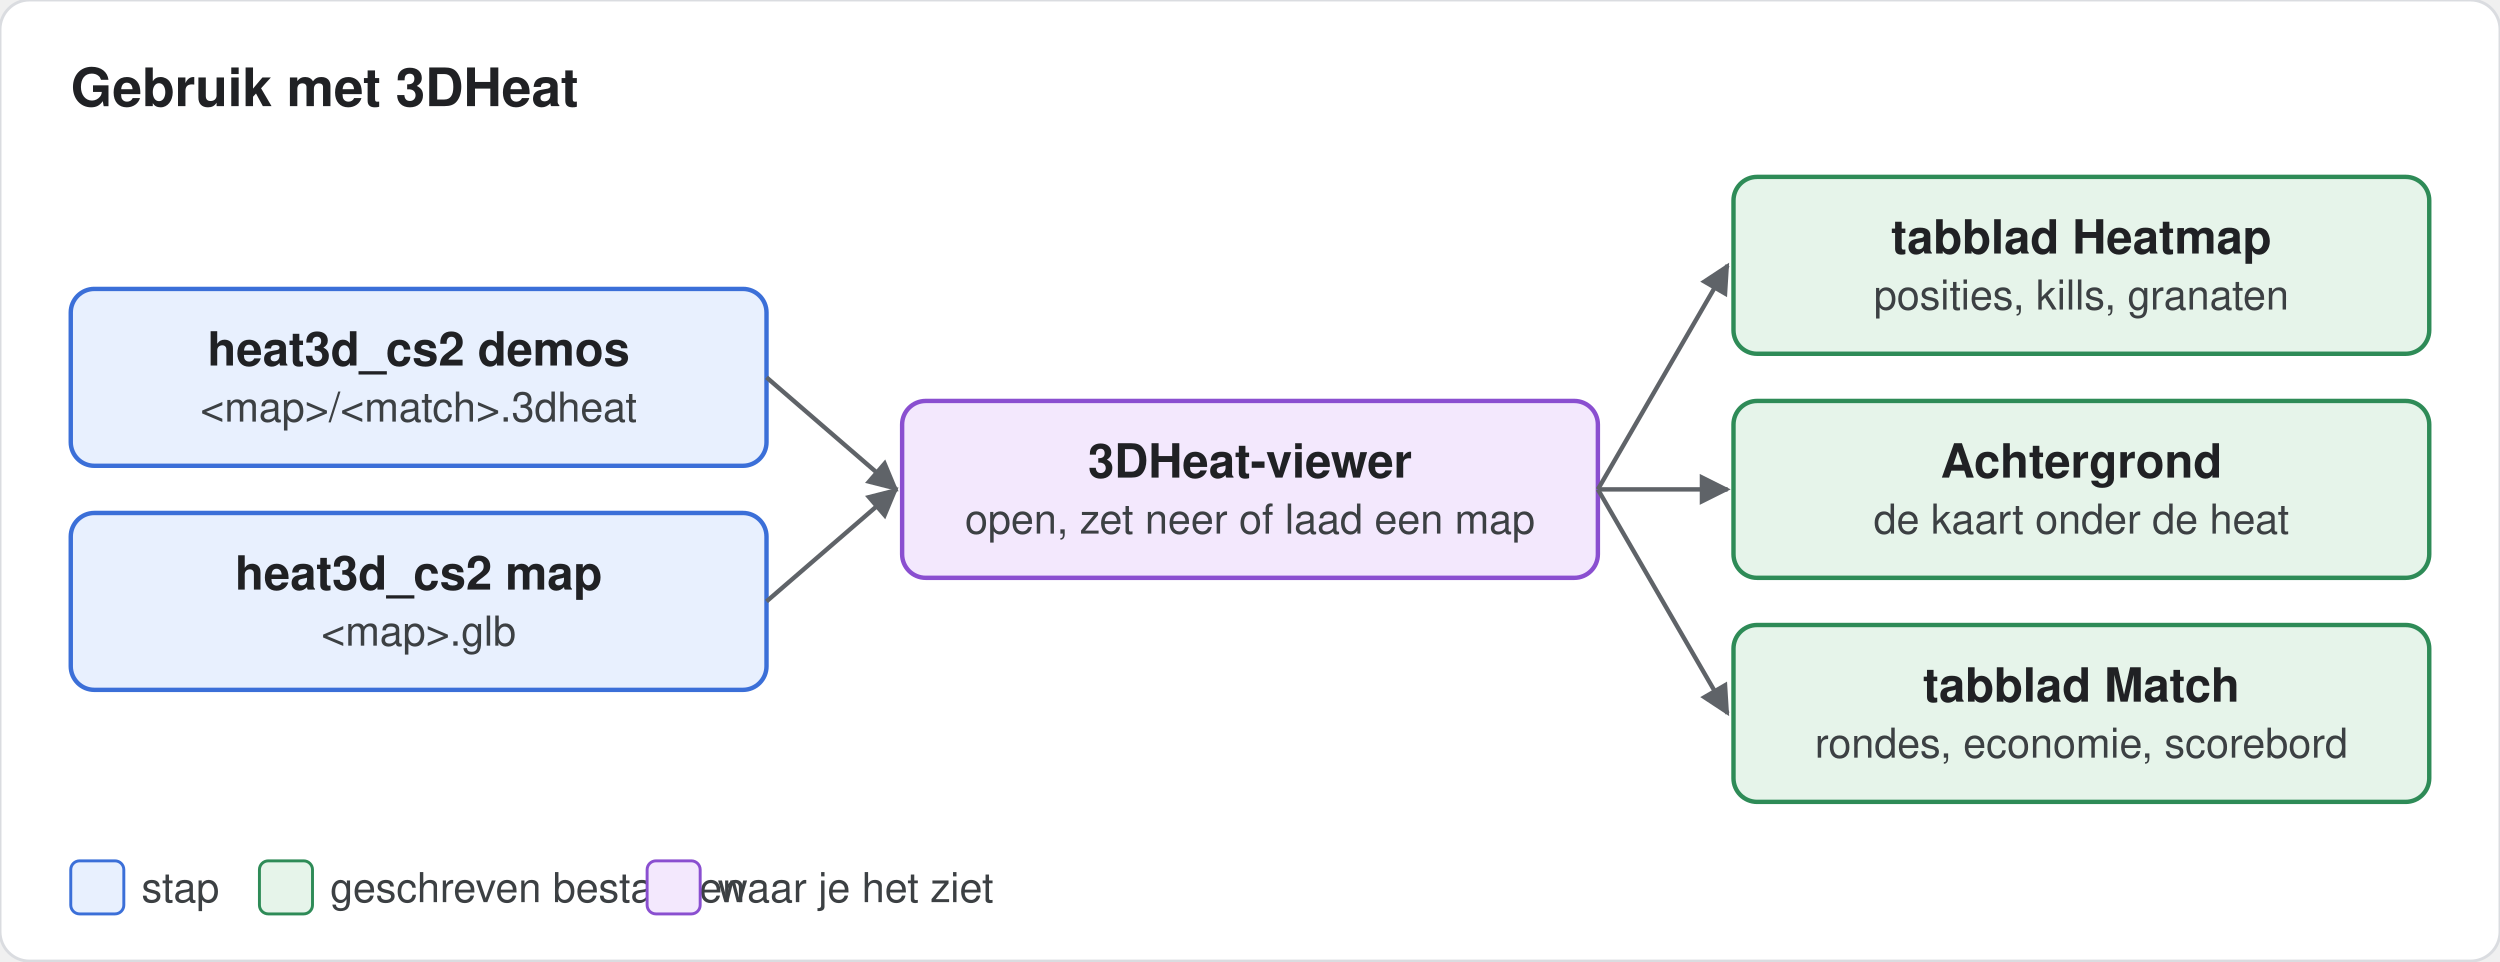
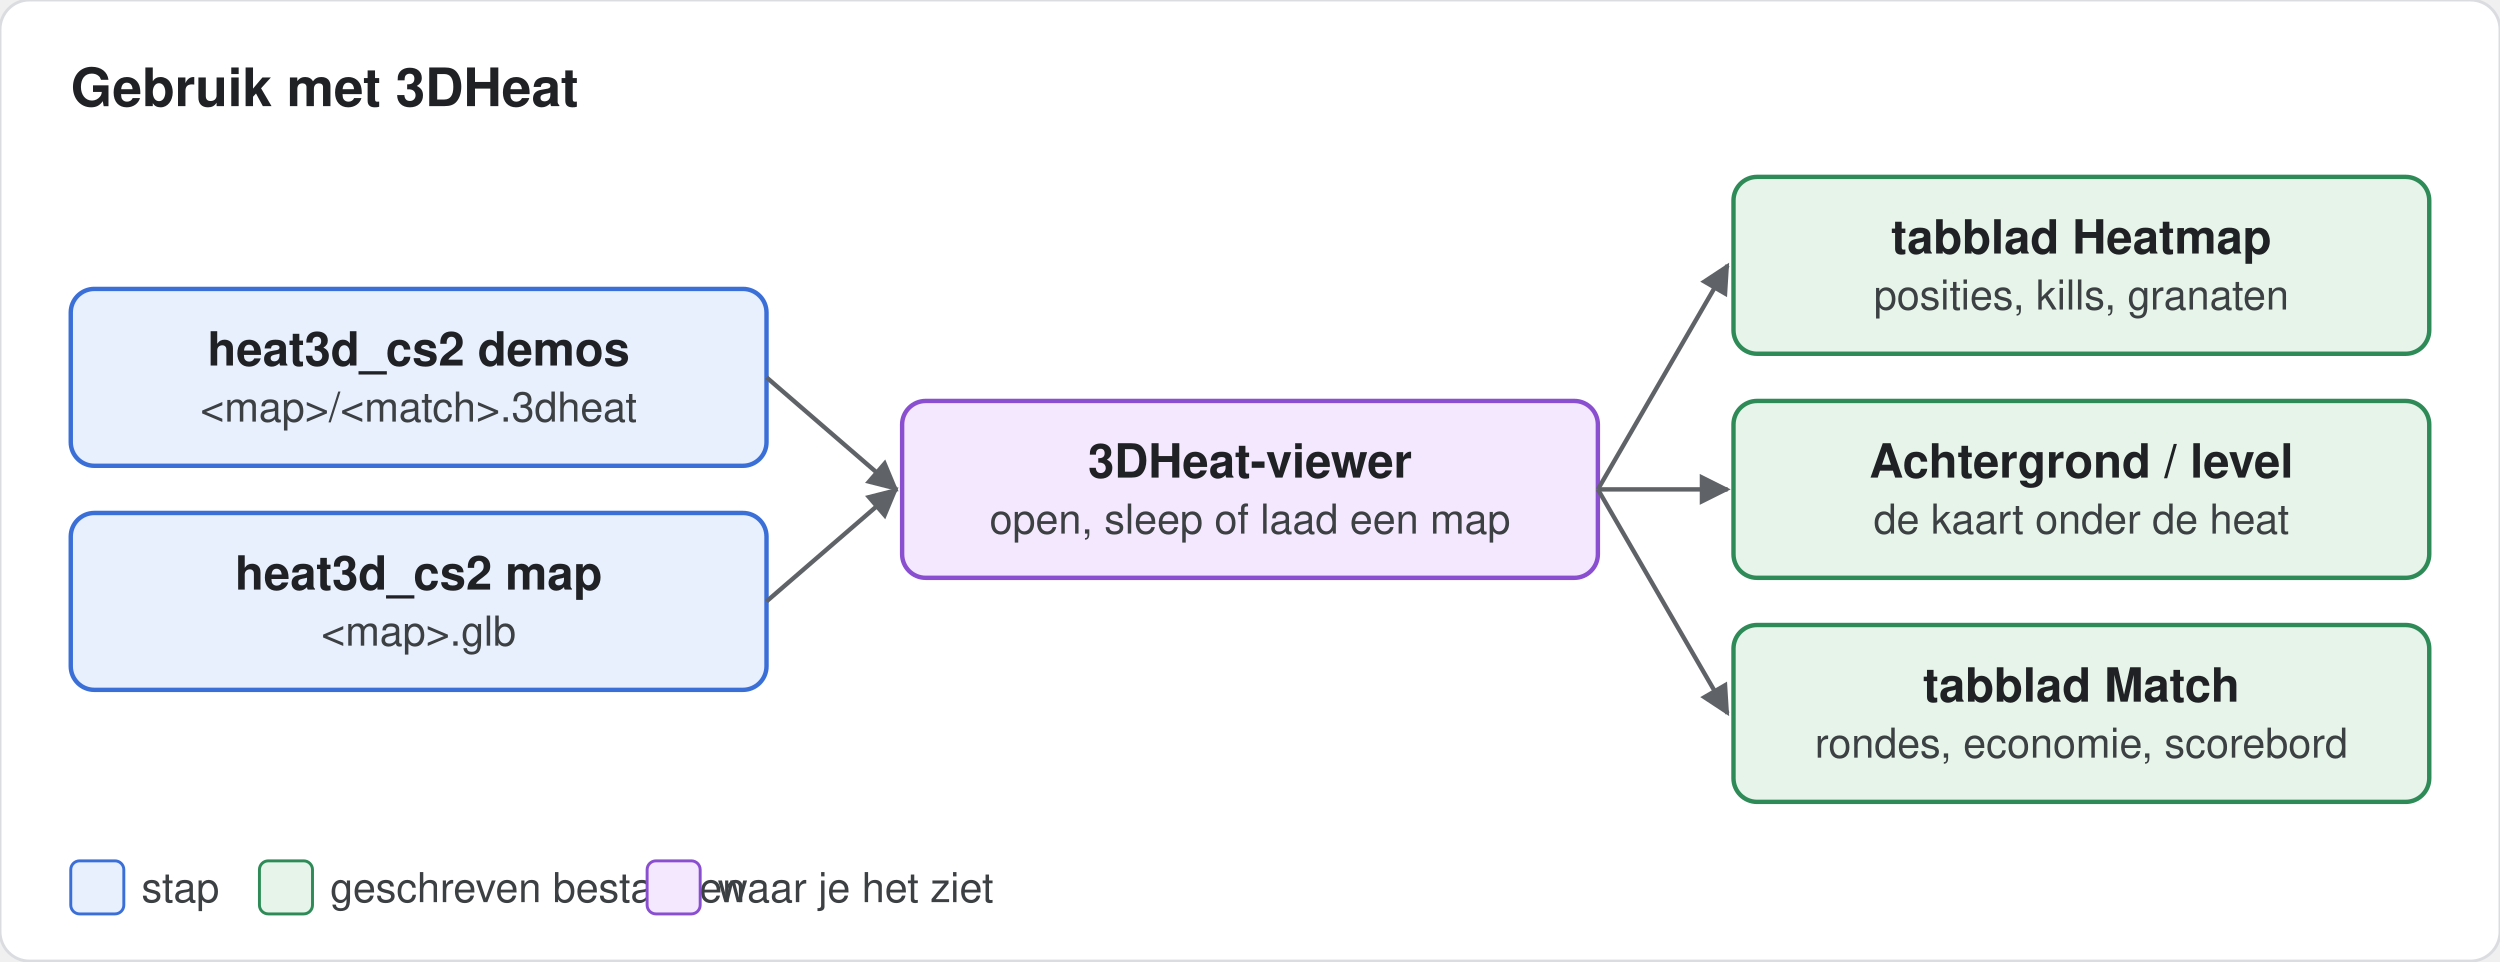
<svg xmlns="http://www.w3.org/2000/svg" width="848" height="326" viewBox="0 0 848 326" font-family="Segoe UI,Helvetica,Arial,sans-serif" role="img" aria-label="Using it with 3DHeat">
  <defs>
    <marker id="a" viewBox="0 0 10 10" refX="9" refY="5" markerWidth="7" markerHeight="7" orient="auto">
      <path d="M0,0 L10,5 L0,10 z" fill="#5f6368" />
    </marker>
  </defs>
  <rect width="848" height="326" rx="10" fill="#ffffff" stroke="#dadce0" />
  <text x="24" y="36" font-size="18" font-weight="600" fill="#202124">Gebruik met 3DHeat</text>
  <rect x="24" y="98.0" width="236" height="60" rx="8" fill="#e8f0fe" stroke="#3b6fd8" stroke-width="1.5" />
  <text x="142.0" y="124.0" text-anchor="middle" font-weight="600" font-size="16" fill="#202124">heat3d_cs2 demos</text>
  <text x="142.0" y="143.0" text-anchor="middle" font-size="14" fill="#3c4043">&lt;map&gt;/&lt;match&gt;.3dheat</text>
  <rect x="24" y="174.0" width="236" height="60" rx="8" fill="#e8f0fe" stroke="#3b6fd8" stroke-width="1.5" />
  <text x="142.0" y="200.0" text-anchor="middle" font-weight="600" font-size="16" fill="#202124">heat3d_cs2 map</text>
  <text x="142.0" y="219.0" text-anchor="middle" font-size="14" fill="#3c4043">&lt;map&gt;.glb</text>
  <rect x="306" y="136.0" width="236" height="60" rx="8" fill="#f3e8fd" stroke="#8a4fd0" stroke-width="1.5" />
  <text x="424.0" y="162.0" text-anchor="middle" font-weight="600" font-size="16" fill="#202124">3DHeat-viewer</text>
-   <text x="424.0" y="181.0" text-anchor="middle" font-size="14" fill="#3c4043">open, zet neer of laad een map</text>
+   <text x="424.0" y="181.0" text-anchor="middle" font-size="14" fill="#3c4043">open, sleep of laad een map</text>
  <rect x="588" y="60.0" width="236" height="60" rx="8" fill="#e6f4ea" stroke="#2e8b57" stroke-width="1.5" />
  <text x="706.0" y="86.0" text-anchor="middle" font-weight="600" font-size="16" fill="#202124">tabblad Heatmap</text>
  <text x="706.0" y="105.0" text-anchor="middle" font-size="14" fill="#3c4043">posities, kills, granaten</text>
  <rect x="588" y="136.0" width="236" height="60" rx="8" fill="#e6f4ea" stroke="#2e8b57" stroke-width="1.5" />
-   <text x="706.0" y="162.0" text-anchor="middle" font-weight="600" font-size="16" fill="#202124">Achtergrond</text>
+   <text x="706.0" y="162.0" text-anchor="middle" font-weight="600" font-size="16" fill="#202124">Achtergrond / level</text>
  <text x="706.0" y="181.0" text-anchor="middle" font-size="14" fill="#3c4043">de kaart onder de heat</text>
  <rect x="588" y="212.0" width="236" height="60" rx="8" fill="#e6f4ea" stroke="#2e8b57" stroke-width="1.5" />
  <text x="706.0" y="238.0" text-anchor="middle" font-weight="600" font-size="16" fill="#202124">tabblad Match</text>
  <text x="706.0" y="257.0" text-anchor="middle" font-size="14" fill="#3c4043">rondes, economie, scorebord</text>
  <line x1="260" y1="128.0" x2="304" y2="166.0" stroke="#5f6368" stroke-width="1.5" marker-end="url(#a)" />
  <line x1="260" y1="204.0" x2="304" y2="166.0" stroke="#5f6368" stroke-width="1.5" marker-end="url(#a)" />
  <line x1="542" y1="166.0" x2="586" y2="90.0" stroke="#5f6368" stroke-width="1.5" marker-end="url(#a)" />
  <line x1="542" y1="166.0" x2="586" y2="166.0" stroke="#5f6368" stroke-width="1.5" marker-end="url(#a)" />
  <line x1="542" y1="166.0" x2="586" y2="242.0" stroke="#5f6368" stroke-width="1.5" marker-end="url(#a)" />
  <rect x="24" y="292" width="18" height="18" rx="3" fill="#e8f0fe" stroke="#3b6fd8" />
  <text x="48" y="306" font-size="14" fill="#3c4043">stap</text>
  <rect x="88.0" y="292" width="18" height="18" rx="3" fill="#e6f4ea" stroke="#2e8b57" />
  <text x="112.0" y="306" font-size="14" fill="#3c4043">geschreven bestanden</text>
  <rect x="219.5" y="292" width="18" height="18" rx="3" fill="#f3e8fd" stroke="#8a4fd0" />
  <text x="243.5" y="306" font-size="14" fill="#3c4043">waar je het ziet</text>
</svg>
